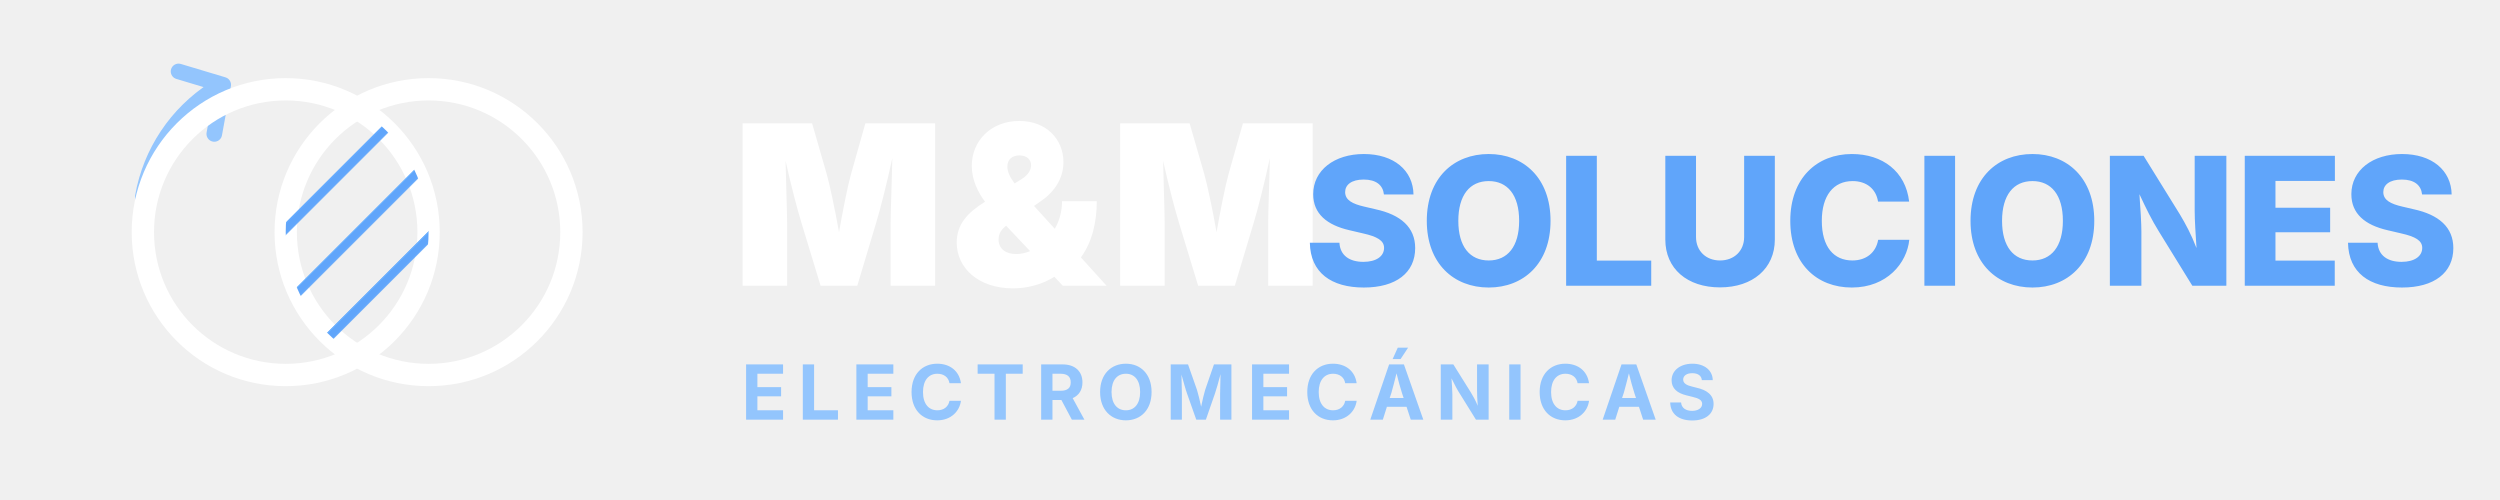
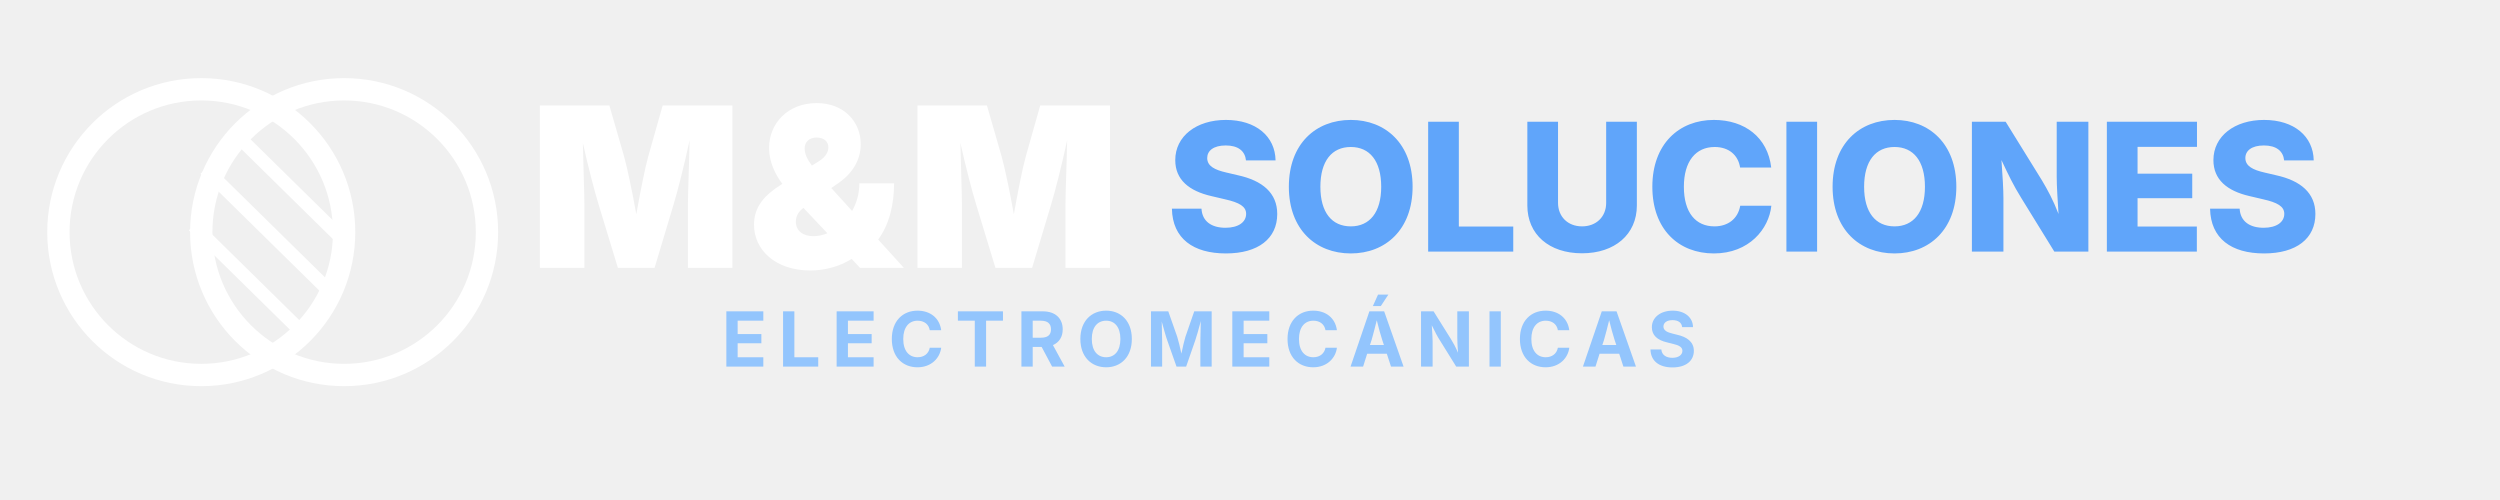
<svg xmlns="http://www.w3.org/2000/svg" width="280" height="56" viewBox="0 0 280 56" role="img" aria-label="M&amp;M Soluciones Electromecánicas">
-   <defs>
-     <clipPath id="circleLeft">
-       <circle cx="28" cy="24" r="16" />
-     </clipPath>
-     <clipPath id="circleRight">
-       <circle cx="44" cy="24" r="16" />
-     </clipPath>
-     <pattern id="hatch" width="6" height="6" patternTransform="rotate(45 0 0)" patternUnits="userSpaceOnUse">
-       <line x1="0" y1="0" x2="0" y2="6" stroke="#60a5fa" stroke-width="2" />
-     </pattern>
-   </defs>
-   <g transform="translate(4, 2)">
-     <path d="M 12 20 A 18 18 0 0 1 20 8" fill="none" stroke="#93c5fd" stroke-width="1.75" stroke-linecap="round" />
-     <path d="M 16 6 L 21 7.5 L 20 13" fill="none" stroke="#93c5fd" stroke-width="1.75" stroke-linecap="round" stroke-linejoin="round" />
+   <g transform="translate(-5.45946,2)">
    <circle cx="28" cy="24" r="16" fill="none" stroke="#ffffff" stroke-width="2.5" />
    <circle cx="44" cy="24" r="16" fill="none" stroke="#ffffff" stroke-width="2.5" />
-     <g clip-path="url(#circleLeft)">
-       <circle cx="44" cy="24" r="16" fill="url(#hatch)" />
-     </g>
  </g>
-   <text x="82" y="32" font-family="'Inter', 'Montserrat', -apple-system, BlinkMacSystemFont, sans-serif" font-size="25" font-weight="900" fill="#ffffff" letter-spacing="0.02em">M&amp;M</text>
-   <text x="146" y="32" font-family="'Inter', 'Montserrat', -apple-system, BlinkMacSystemFont, sans-serif" font-size="20" font-weight="800" fill="#60a5fa" letter-spacing="-0.01em">SOLUCIONES</text>
-   <text x="83" y="47" font-family="'Inter', -apple-system, BlinkMacSystemFont, sans-serif" font-size="8.5" font-weight="700" fill="#93c5fd" letter-spacing="0.14em">ELECTROMECÁNICAS</text>
+   <g transform="translate(0,-1.212664)">
+     <text x="59.297" y="31.212" font-family="Inter, Montserrat, '-apple-system', BlinkMacSystemFont, sans-serif" font-size="25px" font-weight="900" fill="#ffffff" letter-spacing="0.02em">M&amp;M</text>
+     <text x="130.55" y="29.394" font-family="Inter, Montserrat, '-apple-system', BlinkMacSystemFont, sans-serif" font-size="20px" font-weight="800" fill="#60a5fa" letter-spacing="-0.01em">SOLUCIONES</text>
+   </g>
+   <text x="80.789" y="41.058" font-family="Inter, '-apple-system', BlinkMacSystemFont, sans-serif" font-size="8.5px" font-weight="700" fill="#93c5fd" letter-spacing="0.14em">ELECTROMECÁNICAS</text>
+   <path d="m 26.253,14.88 12.291,12.084" fill="#0000ff" stroke="#ffffff" stroke-width="1.5" />
+   <path d="m 22.984,18.931 13.904,13.669" fill="#0000ff" stroke="#ffffff" stroke-width="1.5" />
+   <path d="M 21.68,25.262 33.908,37.284" fill="#0000ff" stroke="#ffffff" stroke-width="1.5" />
</svg>
